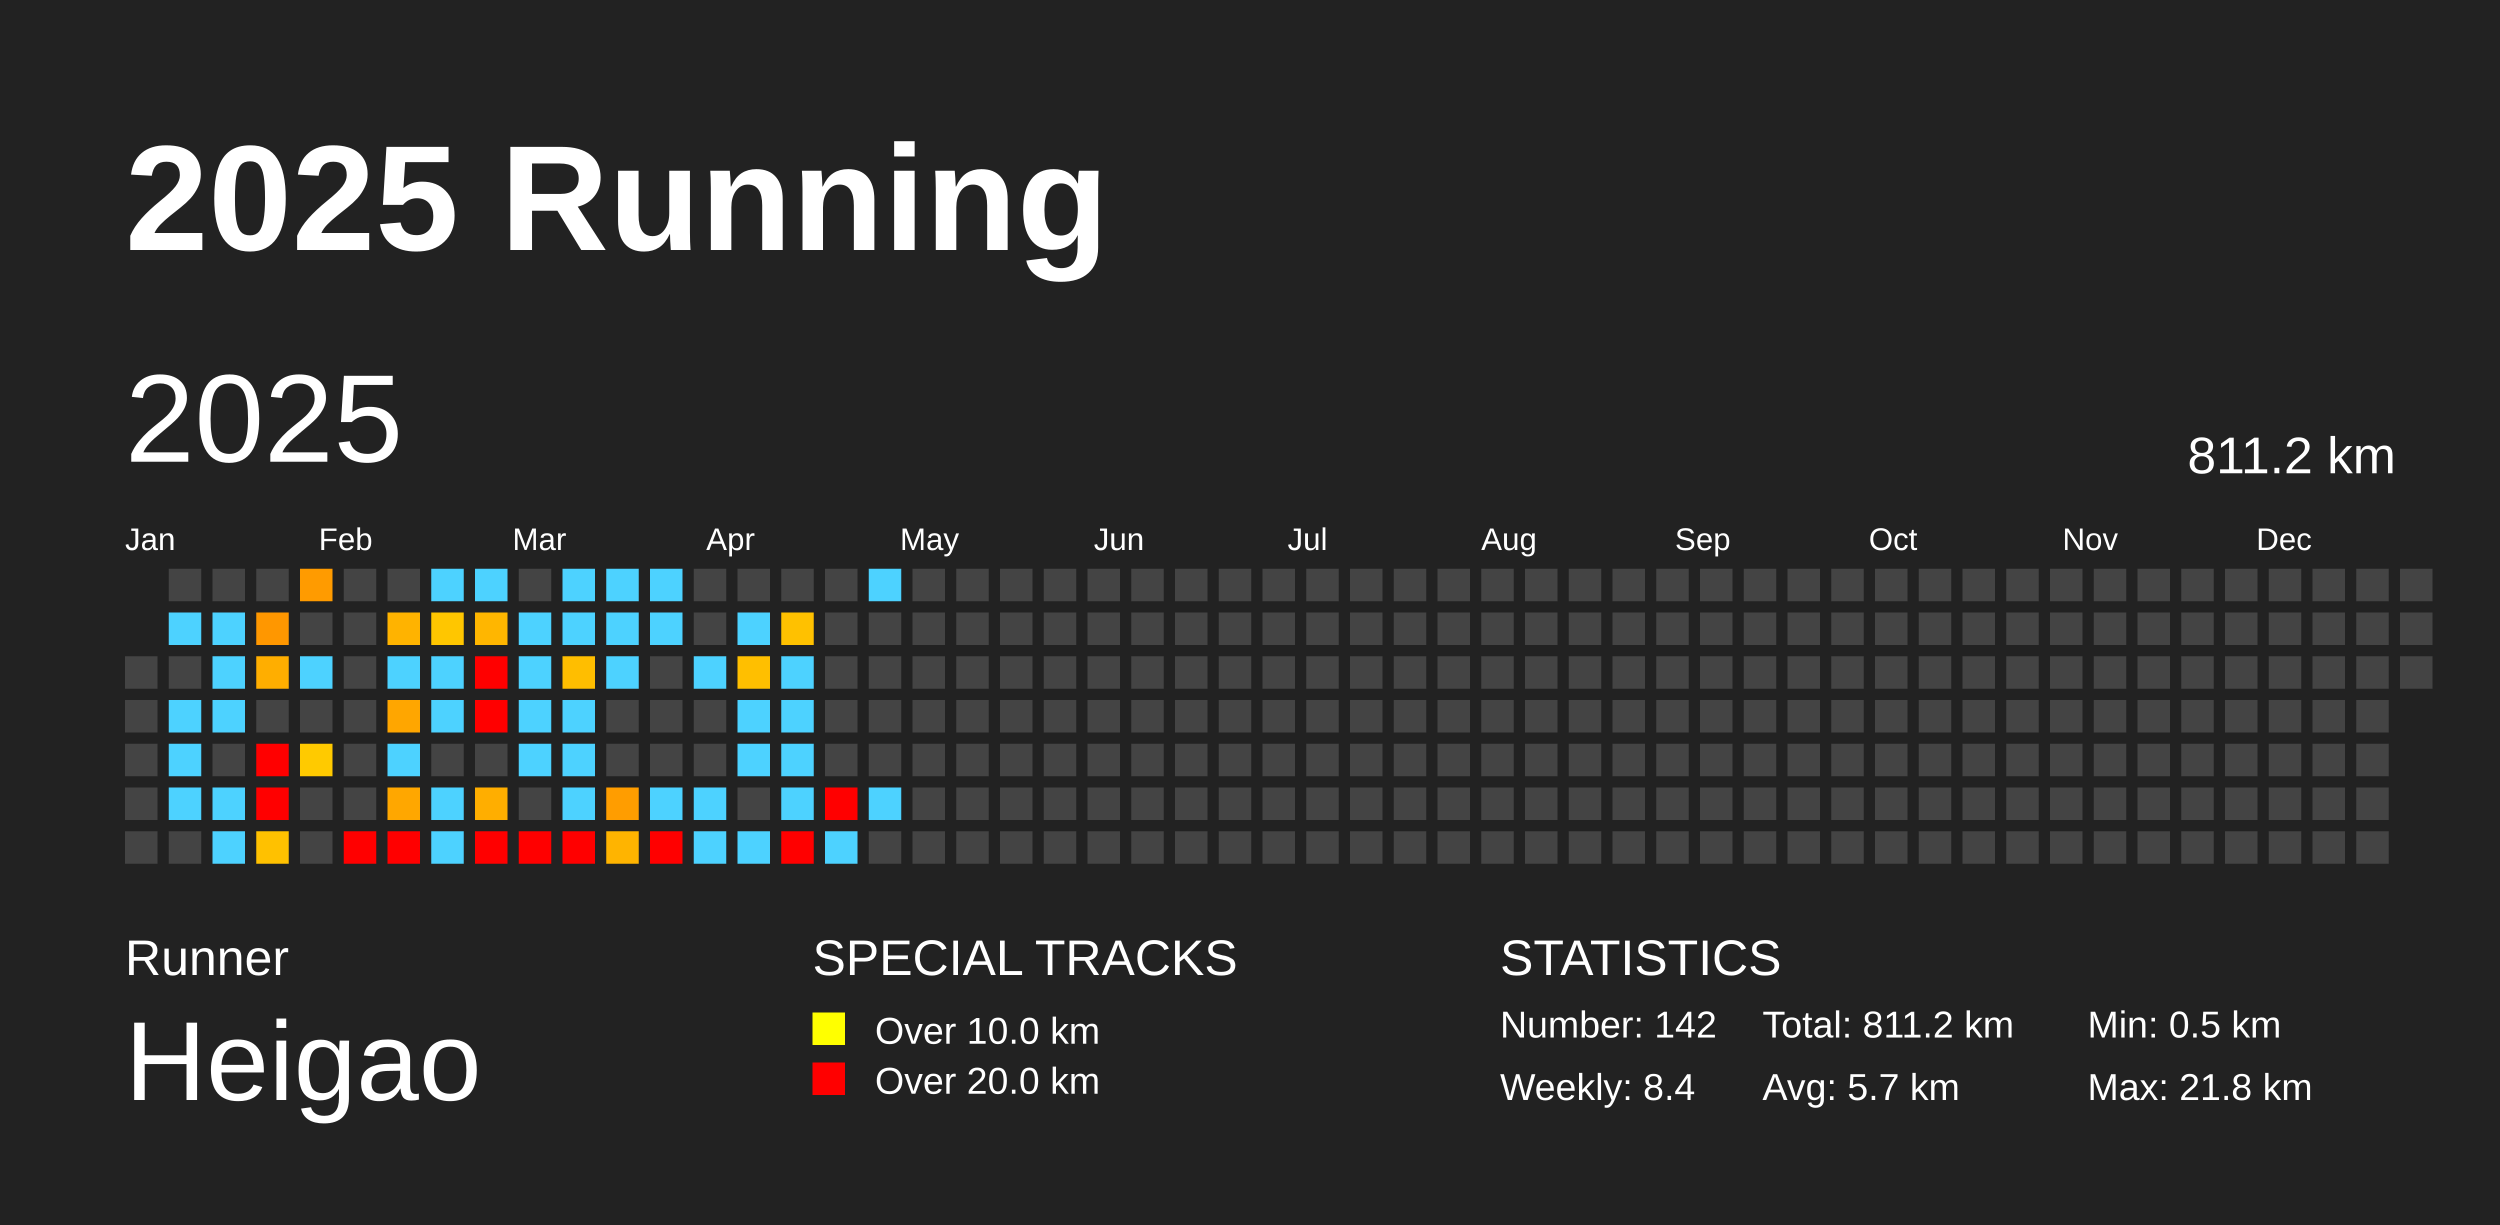
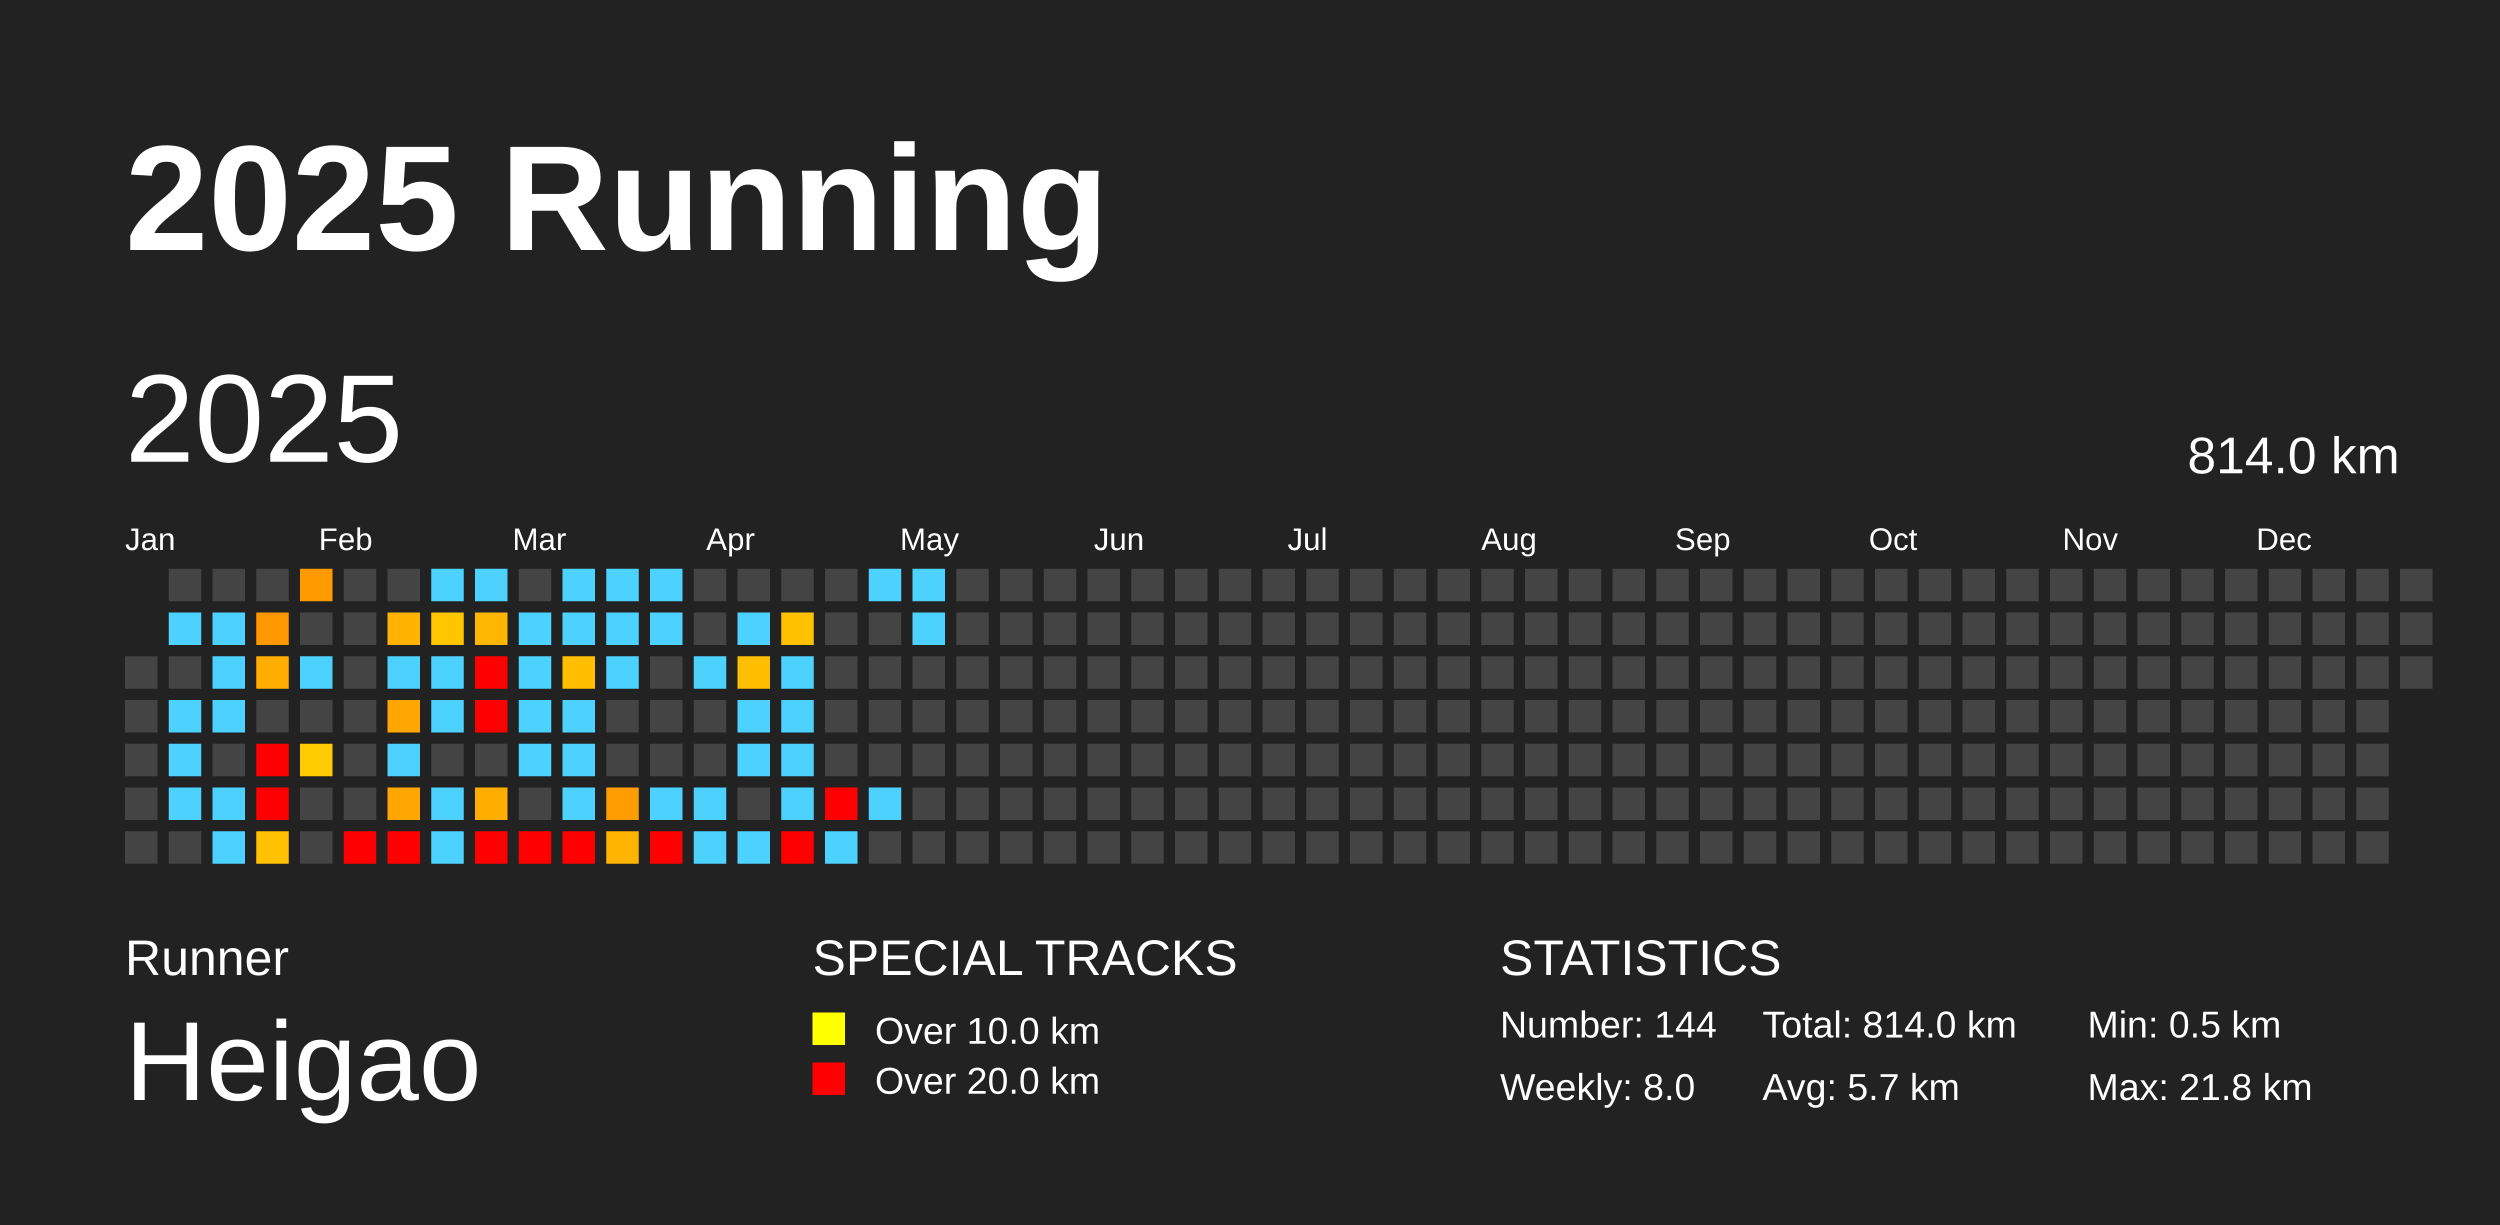
<svg xmlns="http://www.w3.org/2000/svg" baseProfile="full" height="98mm" version="1.1" viewBox="0,0,200,98" width="200mm">
  <defs />
  <rect fill="#222222" height="98" width="200" x="0" y="0" />
  <text fill="#FFFFFF" style="font-size:12px; font-family:Arial; font-weight:bold;" x="10" y="20">2025 Running</text>
  <text fill="#FFFFFF" style="font-size:4px; font-family:Arial" x="10" y="78">Runner</text>
  <text fill="#FFFFFF" style="font-size:9px; font-family:Arial" x="10" y="88">Heigao</text>
  <text fill="#FFFFFF" style="font-size:4px; font-family:Arial" x="65" y="78">SPECIAL TRACKS</text>
  <rect fill="yellow" height="2.6" width="2.6" x="65" y="81" />
  <text fill="#FFFFFF" style="font-size:3px; font-family:Arial" x="70" y="83.5">Over 10.0 km</text>
  <rect fill="red" height="2.6" width="2.6" x="65" y="85" />
  <text fill="#FFFFFF" style="font-size:3px; font-family:Arial" x="70" y="87.5">Over 20.0 km</text>
  <text fill="#FFFFFF" style="font-size:4px; font-family:Arial" x="120" y="78">STATISTICS</text>
-   <text fill="#FFFFFF" style="font-size:3px; font-family:Arial" x="120" y="83">Number: 142</text>
-   <text fill="#FFFFFF" style="font-size:3px; font-family:Arial" x="120" y="88">Weekly: 8.4</text>
-   <text fill="#FFFFFF" style="font-size:3px; font-family:Arial" x="141" y="83">Total: 811.2 km</text>
+   <text fill="#FFFFFF" style="font-size:3px; font-family:Arial" x="120" y="83">Number: 144</text>
+   <text fill="#FFFFFF" style="font-size:3px; font-family:Arial" x="120" y="88">Weekly: 8.0</text>
+   <text fill="#FFFFFF" style="font-size:3px; font-family:Arial" x="141" y="83">Total: 814.0 km</text>
  <text fill="#FFFFFF" style="font-size:3px; font-family:Arial" x="141" y="88">Avg: 5.7 km</text>
  <text fill="#FFFFFF" style="font-size:3px; font-family:Arial" x="167" y="83">Min: 0.5 km</text>
  <text fill="#FFFFFF" style="font-size:3px; font-family:Arial" x="167" y="88">Max: 21.8 km</text>
  <text dominant-baseline="hanging" fill="#FFFFFF" style="font-size:10.0px; font-family:Arial;" x="10" y="30">2025</text>
-   <text dominant-baseline="hanging" fill="#FFFFFF" style="font-size:4.125px; font-family:Arial;" x="175" y="35">811.2 km</text>
+   <text dominant-baseline="hanging" fill="#FFFFFF" style="font-size:4.125px; font-family:Arial;" x="175" y="35">814.0 km</text>
  <text fill="#FFFFFF" style="font-size:2.5px; font-family:Arial" x="10.0" y="44">Jan</text>
  <text fill="#FFFFFF" style="font-size:2.5px; font-family:Arial" x="25.5" y="44">Feb</text>
  <text fill="#FFFFFF" style="font-size:2.5px; font-family:Arial" x="41.0" y="44">Mar</text>
  <text fill="#FFFFFF" style="font-size:2.5px; font-family:Arial" x="56.5" y="44">Apr</text>
  <text fill="#FFFFFF" style="font-size:2.5px; font-family:Arial" x="72.0" y="44">May</text>
  <text fill="#FFFFFF" style="font-size:2.5px; font-family:Arial" x="87.5" y="44">Jun</text>
  <text fill="#FFFFFF" style="font-size:2.5px; font-family:Arial" x="103.0" y="44">Jul</text>
  <text fill="#FFFFFF" style="font-size:2.5px; font-family:Arial" x="118.5" y="44">Aug</text>
  <text fill="#FFFFFF" style="font-size:2.5px; font-family:Arial" x="134.0" y="44">Sep</text>
  <text fill="#FFFFFF" style="font-size:2.5px; font-family:Arial" x="149.5" y="44">Oct</text>
  <text fill="#FFFFFF" style="font-size:2.5px; font-family:Arial" x="165.0" y="44">Nov</text>
  <text fill="#FFFFFF" style="font-size:2.5px; font-family:Arial" x="180.5" y="44">Dec</text>
  <rect fill="#444444" height="2.6" width="2.6" x="10.0" y="52.5" />
  <rect fill="#444444" height="2.6" width="2.6" x="10.0" y="56.0" />
  <rect fill="#444444" height="2.6" width="2.6" x="10.0" y="59.5" />
  <rect fill="#444444" height="2.6" width="2.6" x="10.0" y="63.0" />
  <rect fill="#444444" height="2.6" width="2.6" x="10.0" y="66.5" />
  <rect fill="#444444" height="2.6" width="2.6" x="13.5" y="45.5" />
  <rect fill="#4dd2ff" height="2.6" width="2.6" x="13.5" y="49.0" />
  <rect fill="#444444" height="2.6" width="2.6" x="13.5" y="52.5" />
  <rect fill="#4dd2ff" height="2.6" width="2.6" x="13.5" y="56.0" />
  <rect fill="#4dd2ff" height="2.6" width="2.6" x="13.5" y="59.5" />
  <rect fill="#4dd2ff" height="2.6" width="2.6" x="13.5" y="63.0" />
  <rect fill="#444444" height="2.6" width="2.6" x="13.5" y="66.5" />
  <rect fill="#444444" height="2.6" width="2.6" x="17.0" y="45.5" />
  <rect fill="#4dd2ff" height="2.6" width="2.6" x="17.0" y="49.0" />
  <rect fill="#4dd2ff" height="2.6" width="2.6" x="17.0" y="52.5" />
  <rect fill="#4dd2ff" height="2.6" width="2.6" x="17.0" y="56.0" />
  <rect fill="#444444" height="2.6" width="2.6" x="17.0" y="59.5" />
  <rect fill="#4dd2ff" height="2.6" width="2.6" x="17.0" y="63.0" />
  <rect fill="#4dd2ff" height="2.6" width="2.6" x="17.0" y="66.5" />
  <rect fill="#444444" height="2.6" width="2.6" x="20.5" y="45.5" />
  <rect fill="#ff9700" height="2.6" width="2.6" x="20.5" y="49.0" />
  <rect fill="#ffae00" height="2.6" width="2.6" x="20.5" y="52.5" />
  <rect fill="#444444" height="2.6" width="2.6" x="20.5" y="56.0" />
  <rect fill="red" height="2.6" width="2.6" x="20.5" y="59.5" />
  <rect fill="red" height="2.6" width="2.6" x="20.5" y="63.0" />
  <rect fill="#ffc100" height="2.6" width="2.6" x="20.5" y="66.5" />
  <rect fill="#ff9b00" height="2.6" width="2.6" x="24.0" y="45.5" />
  <rect fill="#444444" height="2.6" width="2.6" x="24.0" y="49.0" />
  <rect fill="#4dd2ff" height="2.6" width="2.6" x="24.0" y="52.5" />
  <rect fill="#444444" height="2.6" width="2.6" x="24.0" y="56.0" />
  <rect fill="#ffca00" height="2.6" width="2.6" x="24.0" y="59.5" />
  <rect fill="#444444" height="2.6" width="2.6" x="24.0" y="63.0" />
  <rect fill="#444444" height="2.6" width="2.6" x="24.0" y="66.5" />
  <rect fill="#444444" height="2.6" width="2.6" x="27.5" y="45.5" />
  <rect fill="#444444" height="2.6" width="2.6" x="27.5" y="49.0" />
  <rect fill="#444444" height="2.6" width="2.6" x="27.5" y="52.5" />
  <rect fill="#444444" height="2.6" width="2.6" x="27.5" y="56.0" />
  <rect fill="#444444" height="2.6" width="2.6" x="27.5" y="59.5" />
  <rect fill="#444444" height="2.6" width="2.6" x="27.5" y="63.0" />
  <rect fill="red" height="2.6" width="2.6" x="27.5" y="66.5" />
  <rect fill="#444444" height="2.6" width="2.6" x="31.0" y="45.5" />
  <rect fill="#ffb300" height="2.6" width="2.6" x="31.0" y="49.0" />
  <rect fill="#4dd2ff" height="2.6" width="2.6" x="31.0" y="52.5" />
  <rect fill="#ffa600" height="2.6" width="2.6" x="31.0" y="56.0" />
  <rect fill="#4dd2ff" height="2.6" width="2.6" x="31.0" y="59.5" />
  <rect fill="#ffa700" height="2.6" width="2.6" x="31.0" y="63.0" />
  <rect fill="red" height="2.6" width="2.6" x="31.0" y="66.5" />
  <rect fill="#4dd2ff" height="2.6" width="2.6" x="34.5" y="45.5" />
  <rect fill="#ffc600" height="2.6" width="2.6" x="34.5" y="49.0" />
  <rect fill="#4dd2ff" height="2.6" width="2.6" x="34.5" y="52.5" />
  <rect fill="#4dd2ff" height="2.6" width="2.6" x="34.5" y="56.0" />
  <rect fill="#444444" height="2.6" width="2.6" x="34.5" y="59.5" />
  <rect fill="#4dd2ff" height="2.6" width="2.6" x="34.5" y="63.0" />
  <rect fill="#4dd2ff" height="2.6" width="2.6" x="34.5" y="66.5" />
  <rect fill="#4dd2ff" height="2.6" width="2.6" x="38.0" y="45.5" />
  <rect fill="#ffb600" height="2.6" width="2.6" x="38.0" y="49.0" />
  <rect fill="red" height="2.6" width="2.6" x="38.0" y="52.5" />
  <rect fill="red" height="2.6" width="2.6" x="38.0" y="56.0" />
  <rect fill="#444444" height="2.6" width="2.6" x="38.0" y="59.5" />
  <rect fill="#ffae00" height="2.6" width="2.6" x="38.0" y="63.0" />
  <rect fill="red" height="2.6" width="2.6" x="38.0" y="66.5" />
  <rect fill="#444444" height="2.6" width="2.6" x="41.5" y="45.5" />
  <rect fill="#4dd2ff" height="2.6" width="2.6" x="41.5" y="49.0" />
  <rect fill="#4dd2ff" height="2.6" width="2.6" x="41.5" y="52.5" />
  <rect fill="#4dd2ff" height="2.6" width="2.6" x="41.5" y="56.0" />
  <rect fill="#4dd2ff" height="2.6" width="2.6" x="41.5" y="59.5" />
  <rect fill="#444444" height="2.6" width="2.6" x="41.5" y="63.0" />
  <rect fill="red" height="2.6" width="2.6" x="41.5" y="66.5" />
  <rect fill="#4dd2ff" height="2.6" width="2.6" x="45.0" y="45.5" />
  <rect fill="#4dd2ff" height="2.6" width="2.6" x="45.0" y="49.0" />
  <rect fill="#ffbe00" height="2.6" width="2.6" x="45.0" y="52.5" />
  <rect fill="#4dd2ff" height="2.6" width="2.6" x="45.0" y="56.0" />
  <rect fill="#4dd2ff" height="2.6" width="2.6" x="45.0" y="59.5" />
  <rect fill="#4dd2ff" height="2.6" width="2.6" x="45.0" y="63.0" />
  <rect fill="red" height="2.6" width="2.6" x="45.0" y="66.5" />
  <rect fill="#4dd2ff" height="2.6" width="2.6" x="48.5" y="45.5" />
  <rect fill="#4dd2ff" height="2.6" width="2.6" x="48.5" y="49.0" />
  <rect fill="#4dd2ff" height="2.6" width="2.6" x="48.5" y="52.5" />
  <rect fill="#444444" height="2.6" width="2.6" x="48.5" y="56.0" />
  <rect fill="#444444" height="2.6" width="2.6" x="48.5" y="59.5" />
  <rect fill="#ff9d00" height="2.6" width="2.6" x="48.5" y="63.0" />
  <rect fill="#ffb400" height="2.6" width="2.6" x="48.5" y="66.5" />
  <rect fill="#4dd2ff" height="2.6" width="2.6" x="52.0" y="45.5" />
  <rect fill="#4dd2ff" height="2.6" width="2.6" x="52.0" y="49.0" />
  <rect fill="#444444" height="2.6" width="2.6" x="52.0" y="52.5" />
  <rect fill="#444444" height="2.6" width="2.6" x="52.0" y="56.0" />
  <rect fill="#444444" height="2.6" width="2.6" x="52.0" y="59.5" />
  <rect fill="#4dd2ff" height="2.6" width="2.6" x="52.0" y="63.0" />
  <rect fill="red" height="2.6" width="2.6" x="52.0" y="66.5" />
  <rect fill="#444444" height="2.6" width="2.6" x="55.5" y="45.5" />
  <rect fill="#444444" height="2.6" width="2.6" x="55.5" y="49.0" />
  <rect fill="#4dd2ff" height="2.6" width="2.6" x="55.5" y="52.5" />
  <rect fill="#444444" height="2.6" width="2.6" x="55.5" y="56.0" />
  <rect fill="#444444" height="2.6" width="2.6" x="55.5" y="59.5" />
  <rect fill="#4dd2ff" height="2.6" width="2.6" x="55.5" y="63.0" />
  <rect fill="#4dd2ff" height="2.6" width="2.6" x="55.5" y="66.5" />
  <rect fill="#444444" height="2.6" width="2.6" x="59.0" y="45.5" />
  <rect fill="#4dd2ff" height="2.6" width="2.6" x="59.0" y="49.0" />
  <rect fill="#ffbf00" height="2.6" width="2.6" x="59.0" y="52.5" />
  <rect fill="#4dd2ff" height="2.6" width="2.6" x="59.0" y="56.0" />
  <rect fill="#4dd2ff" height="2.6" width="2.6" x="59.0" y="59.5" />
  <rect fill="#444444" height="2.6" width="2.6" x="59.0" y="63.0" />
  <rect fill="#4dd2ff" height="2.6" width="2.6" x="59.0" y="66.5" />
  <rect fill="#444444" height="2.6" width="2.6" x="62.5" y="45.5" />
  <rect fill="#ffc100" height="2.6" width="2.6" x="62.5" y="49.0" />
  <rect fill="#4dd2ff" height="2.6" width="2.6" x="62.5" y="52.5" />
  <rect fill="#4dd2ff" height="2.6" width="2.6" x="62.5" y="56.0" />
  <rect fill="#4dd2ff" height="2.6" width="2.6" x="62.5" y="59.5" />
  <rect fill="#4dd2ff" height="2.6" width="2.6" x="62.5" y="63.0" />
  <rect fill="red" height="2.6" width="2.6" x="62.5" y="66.5" />
  <rect fill="#444444" height="2.6" width="2.6" x="66.0" y="45.5" />
  <rect fill="#444444" height="2.6" width="2.6" x="66.0" y="49.0" />
  <rect fill="#444444" height="2.6" width="2.6" x="66.0" y="52.5" />
  <rect fill="#444444" height="2.6" width="2.6" x="66.0" y="56.0" />
  <rect fill="#444444" height="2.6" width="2.6" x="66.0" y="59.5" />
  <rect fill="red" height="2.6" width="2.6" x="66.0" y="63.0" />
  <rect fill="#4dd2ff" height="2.6" width="2.6" x="66.0" y="66.5" />
  <rect fill="#4dd2ff" height="2.6" width="2.6" x="69.5" y="45.5" />
  <rect fill="#444444" height="2.6" width="2.6" x="69.5" y="49.0" />
  <rect fill="#444444" height="2.6" width="2.6" x="69.5" y="52.5" />
  <rect fill="#444444" height="2.6" width="2.6" x="69.5" y="56.0" />
  <rect fill="#444444" height="2.6" width="2.6" x="69.5" y="59.5" />
  <rect fill="#4dd2ff" height="2.6" width="2.6" x="69.5" y="63.0" />
  <rect fill="#444444" height="2.6" width="2.6" x="69.5" y="66.5" />
-   <rect fill="#444444" height="2.6" width="2.6" x="73.0" y="45.5" />
-   <rect fill="#444444" height="2.6" width="2.6" x="73.0" y="49.0" />
+   <rect fill="#4dd2ff" height="2.6" width="2.6" x="73.0" y="45.5" />
+   <rect fill="#4dd2ff" height="2.6" width="2.6" x="73.0" y="49.0" />
  <rect fill="#444444" height="2.6" width="2.6" x="73.0" y="52.5" />
  <rect fill="#444444" height="2.6" width="2.6" x="73.0" y="56.0" />
  <rect fill="#444444" height="2.6" width="2.6" x="73.0" y="59.5" />
  <rect fill="#444444" height="2.6" width="2.6" x="73.0" y="63.0" />
  <rect fill="#444444" height="2.6" width="2.6" x="73.0" y="66.5" />
  <rect fill="#444444" height="2.6" width="2.6" x="76.5" y="45.5" />
  <rect fill="#444444" height="2.6" width="2.6" x="76.5" y="49.0" />
  <rect fill="#444444" height="2.6" width="2.6" x="76.5" y="52.5" />
  <rect fill="#444444" height="2.6" width="2.6" x="76.5" y="56.0" />
  <rect fill="#444444" height="2.6" width="2.6" x="76.5" y="59.5" />
  <rect fill="#444444" height="2.6" width="2.6" x="76.5" y="63.0" />
  <rect fill="#444444" height="2.6" width="2.6" x="76.5" y="66.5" />
  <rect fill="#444444" height="2.6" width="2.6" x="80.0" y="45.5" />
  <rect fill="#444444" height="2.6" width="2.6" x="80.0" y="49.0" />
  <rect fill="#444444" height="2.6" width="2.6" x="80.0" y="52.5" />
  <rect fill="#444444" height="2.6" width="2.6" x="80.0" y="56.0" />
  <rect fill="#444444" height="2.6" width="2.6" x="80.0" y="59.5" />
  <rect fill="#444444" height="2.6" width="2.6" x="80.0" y="63.0" />
  <rect fill="#444444" height="2.6" width="2.6" x="80.0" y="66.5" />
  <rect fill="#444444" height="2.6" width="2.6" x="83.5" y="45.5" />
  <rect fill="#444444" height="2.6" width="2.6" x="83.5" y="49.0" />
  <rect fill="#444444" height="2.6" width="2.6" x="83.5" y="52.5" />
  <rect fill="#444444" height="2.6" width="2.6" x="83.5" y="56.0" />
  <rect fill="#444444" height="2.6" width="2.6" x="83.5" y="59.5" />
  <rect fill="#444444" height="2.6" width="2.6" x="83.5" y="63.0" />
  <rect fill="#444444" height="2.6" width="2.6" x="83.5" y="66.5" />
  <rect fill="#444444" height="2.6" width="2.6" x="87.0" y="45.5" />
  <rect fill="#444444" height="2.6" width="2.6" x="87.0" y="49.0" />
  <rect fill="#444444" height="2.6" width="2.6" x="87.0" y="52.5" />
  <rect fill="#444444" height="2.6" width="2.6" x="87.0" y="56.0" />
  <rect fill="#444444" height="2.6" width="2.6" x="87.0" y="59.5" />
  <rect fill="#444444" height="2.6" width="2.6" x="87.0" y="63.0" />
  <rect fill="#444444" height="2.6" width="2.6" x="87.0" y="66.5" />
  <rect fill="#444444" height="2.6" width="2.6" x="90.5" y="45.5" />
  <rect fill="#444444" height="2.6" width="2.6" x="90.5" y="49.0" />
  <rect fill="#444444" height="2.6" width="2.6" x="90.5" y="52.5" />
  <rect fill="#444444" height="2.6" width="2.6" x="90.5" y="56.0" />
  <rect fill="#444444" height="2.6" width="2.6" x="90.5" y="59.5" />
  <rect fill="#444444" height="2.6" width="2.6" x="90.5" y="63.0" />
  <rect fill="#444444" height="2.6" width="2.6" x="90.5" y="66.5" />
  <rect fill="#444444" height="2.6" width="2.6" x="94.0" y="45.5" />
  <rect fill="#444444" height="2.6" width="2.6" x="94.0" y="49.0" />
  <rect fill="#444444" height="2.6" width="2.6" x="94.0" y="52.5" />
  <rect fill="#444444" height="2.6" width="2.6" x="94.0" y="56.0" />
  <rect fill="#444444" height="2.6" width="2.6" x="94.0" y="59.5" />
  <rect fill="#444444" height="2.6" width="2.6" x="94.0" y="63.0" />
  <rect fill="#444444" height="2.6" width="2.6" x="94.0" y="66.5" />
  <rect fill="#444444" height="2.6" width="2.6" x="97.5" y="45.5" />
  <rect fill="#444444" height="2.6" width="2.6" x="97.5" y="49.0" />
  <rect fill="#444444" height="2.6" width="2.6" x="97.5" y="52.5" />
  <rect fill="#444444" height="2.6" width="2.6" x="97.5" y="56.0" />
  <rect fill="#444444" height="2.6" width="2.6" x="97.5" y="59.5" />
  <rect fill="#444444" height="2.6" width="2.6" x="97.5" y="63.0" />
  <rect fill="#444444" height="2.6" width="2.6" x="97.5" y="66.5" />
  <rect fill="#444444" height="2.6" width="2.6" x="101.0" y="45.5" />
  <rect fill="#444444" height="2.6" width="2.6" x="101.0" y="49.0" />
  <rect fill="#444444" height="2.6" width="2.6" x="101.0" y="52.5" />
  <rect fill="#444444" height="2.6" width="2.6" x="101.0" y="56.0" />
  <rect fill="#444444" height="2.6" width="2.6" x="101.0" y="59.5" />
  <rect fill="#444444" height="2.6" width="2.6" x="101.0" y="63.0" />
  <rect fill="#444444" height="2.6" width="2.6" x="101.0" y="66.5" />
  <rect fill="#444444" height="2.6" width="2.6" x="104.5" y="45.5" />
  <rect fill="#444444" height="2.6" width="2.6" x="104.5" y="49.0" />
  <rect fill="#444444" height="2.6" width="2.6" x="104.5" y="52.5" />
  <rect fill="#444444" height="2.6" width="2.6" x="104.5" y="56.0" />
  <rect fill="#444444" height="2.6" width="2.6" x="104.5" y="59.5" />
  <rect fill="#444444" height="2.6" width="2.6" x="104.5" y="63.0" />
  <rect fill="#444444" height="2.6" width="2.6" x="104.5" y="66.5" />
  <rect fill="#444444" height="2.6" width="2.6" x="108.0" y="45.5" />
  <rect fill="#444444" height="2.6" width="2.6" x="108.0" y="49.0" />
  <rect fill="#444444" height="2.6" width="2.6" x="108.0" y="52.5" />
  <rect fill="#444444" height="2.6" width="2.6" x="108.0" y="56.0" />
  <rect fill="#444444" height="2.6" width="2.6" x="108.0" y="59.5" />
  <rect fill="#444444" height="2.6" width="2.6" x="108.0" y="63.0" />
  <rect fill="#444444" height="2.6" width="2.6" x="108.0" y="66.5" />
  <rect fill="#444444" height="2.6" width="2.6" x="111.5" y="45.5" />
  <rect fill="#444444" height="2.6" width="2.6" x="111.5" y="49.0" />
  <rect fill="#444444" height="2.6" width="2.6" x="111.5" y="52.5" />
  <rect fill="#444444" height="2.6" width="2.6" x="111.5" y="56.0" />
  <rect fill="#444444" height="2.6" width="2.6" x="111.5" y="59.5" />
  <rect fill="#444444" height="2.6" width="2.6" x="111.5" y="63.0" />
  <rect fill="#444444" height="2.6" width="2.6" x="111.5" y="66.5" />
  <rect fill="#444444" height="2.6" width="2.6" x="115.0" y="45.5" />
  <rect fill="#444444" height="2.6" width="2.6" x="115.0" y="49.0" />
  <rect fill="#444444" height="2.6" width="2.6" x="115.0" y="52.5" />
  <rect fill="#444444" height="2.6" width="2.6" x="115.0" y="56.0" />
  <rect fill="#444444" height="2.6" width="2.6" x="115.0" y="59.5" />
  <rect fill="#444444" height="2.6" width="2.6" x="115.0" y="63.0" />
  <rect fill="#444444" height="2.6" width="2.6" x="115.0" y="66.5" />
  <rect fill="#444444" height="2.6" width="2.6" x="118.5" y="45.5" />
  <rect fill="#444444" height="2.6" width="2.6" x="118.5" y="49.0" />
  <rect fill="#444444" height="2.6" width="2.6" x="118.5" y="52.5" />
  <rect fill="#444444" height="2.6" width="2.6" x="118.5" y="56.0" />
  <rect fill="#444444" height="2.6" width="2.6" x="118.5" y="59.5" />
  <rect fill="#444444" height="2.6" width="2.6" x="118.5" y="63.0" />
  <rect fill="#444444" height="2.6" width="2.6" x="118.5" y="66.5" />
  <rect fill="#444444" height="2.6" width="2.6" x="122.0" y="45.5" />
  <rect fill="#444444" height="2.6" width="2.6" x="122.0" y="49.0" />
  <rect fill="#444444" height="2.6" width="2.6" x="122.0" y="52.5" />
  <rect fill="#444444" height="2.6" width="2.6" x="122.0" y="56.0" />
  <rect fill="#444444" height="2.6" width="2.6" x="122.0" y="59.5" />
  <rect fill="#444444" height="2.6" width="2.6" x="122.0" y="63.0" />
  <rect fill="#444444" height="2.6" width="2.6" x="122.0" y="66.5" />
  <rect fill="#444444" height="2.6" width="2.6" x="125.5" y="45.5" />
  <rect fill="#444444" height="2.6" width="2.6" x="125.5" y="49.0" />
  <rect fill="#444444" height="2.6" width="2.6" x="125.5" y="52.5" />
  <rect fill="#444444" height="2.6" width="2.6" x="125.5" y="56.0" />
  <rect fill="#444444" height="2.6" width="2.6" x="125.5" y="59.5" />
  <rect fill="#444444" height="2.6" width="2.6" x="125.5" y="63.0" />
  <rect fill="#444444" height="2.6" width="2.6" x="125.5" y="66.5" />
  <rect fill="#444444" height="2.6" width="2.6" x="129.0" y="45.5" />
  <rect fill="#444444" height="2.6" width="2.6" x="129.0" y="49.0" />
  <rect fill="#444444" height="2.6" width="2.6" x="129.0" y="52.5" />
  <rect fill="#444444" height="2.6" width="2.6" x="129.0" y="56.0" />
  <rect fill="#444444" height="2.6" width="2.6" x="129.0" y="59.5" />
  <rect fill="#444444" height="2.6" width="2.6" x="129.0" y="63.0" />
  <rect fill="#444444" height="2.6" width="2.6" x="129.0" y="66.5" />
  <rect fill="#444444" height="2.6" width="2.6" x="132.5" y="45.5" />
  <rect fill="#444444" height="2.6" width="2.6" x="132.5" y="49.0" />
  <rect fill="#444444" height="2.6" width="2.6" x="132.5" y="52.5" />
  <rect fill="#444444" height="2.6" width="2.6" x="132.5" y="56.0" />
  <rect fill="#444444" height="2.6" width="2.6" x="132.5" y="59.5" />
  <rect fill="#444444" height="2.6" width="2.6" x="132.5" y="63.0" />
  <rect fill="#444444" height="2.6" width="2.6" x="132.5" y="66.5" />
  <rect fill="#444444" height="2.6" width="2.6" x="136.0" y="45.5" />
  <rect fill="#444444" height="2.6" width="2.6" x="136.0" y="49.0" />
  <rect fill="#444444" height="2.6" width="2.6" x="136.0" y="52.5" />
  <rect fill="#444444" height="2.6" width="2.6" x="136.0" y="56.0" />
  <rect fill="#444444" height="2.6" width="2.6" x="136.0" y="59.5" />
  <rect fill="#444444" height="2.6" width="2.6" x="136.0" y="63.0" />
  <rect fill="#444444" height="2.6" width="2.6" x="136.0" y="66.5" />
  <rect fill="#444444" height="2.6" width="2.6" x="139.5" y="45.5" />
  <rect fill="#444444" height="2.6" width="2.6" x="139.5" y="49.0" />
  <rect fill="#444444" height="2.6" width="2.6" x="139.5" y="52.5" />
  <rect fill="#444444" height="2.6" width="2.6" x="139.5" y="56.0" />
  <rect fill="#444444" height="2.6" width="2.6" x="139.5" y="59.5" />
  <rect fill="#444444" height="2.6" width="2.6" x="139.5" y="63.0" />
  <rect fill="#444444" height="2.6" width="2.6" x="139.5" y="66.5" />
  <rect fill="#444444" height="2.6" width="2.6" x="143.0" y="45.5" />
  <rect fill="#444444" height="2.6" width="2.6" x="143.0" y="49.0" />
  <rect fill="#444444" height="2.6" width="2.6" x="143.0" y="52.5" />
  <rect fill="#444444" height="2.6" width="2.6" x="143.0" y="56.0" />
  <rect fill="#444444" height="2.6" width="2.6" x="143.0" y="59.5" />
  <rect fill="#444444" height="2.6" width="2.6" x="143.0" y="63.0" />
  <rect fill="#444444" height="2.6" width="2.6" x="143.0" y="66.5" />
  <rect fill="#444444" height="2.6" width="2.6" x="146.5" y="45.5" />
  <rect fill="#444444" height="2.6" width="2.6" x="146.5" y="49.0" />
  <rect fill="#444444" height="2.6" width="2.6" x="146.5" y="52.5" />
  <rect fill="#444444" height="2.6" width="2.6" x="146.5" y="56.0" />
  <rect fill="#444444" height="2.6" width="2.6" x="146.5" y="59.5" />
  <rect fill="#444444" height="2.6" width="2.6" x="146.5" y="63.0" />
  <rect fill="#444444" height="2.6" width="2.6" x="146.5" y="66.5" />
  <rect fill="#444444" height="2.6" width="2.6" x="150.0" y="45.5" />
  <rect fill="#444444" height="2.6" width="2.6" x="150.0" y="49.0" />
  <rect fill="#444444" height="2.6" width="2.6" x="150.0" y="52.5" />
  <rect fill="#444444" height="2.6" width="2.6" x="150.0" y="56.0" />
  <rect fill="#444444" height="2.6" width="2.6" x="150.0" y="59.5" />
  <rect fill="#444444" height="2.6" width="2.6" x="150.0" y="63.0" />
  <rect fill="#444444" height="2.6" width="2.6" x="150.0" y="66.5" />
  <rect fill="#444444" height="2.6" width="2.6" x="153.5" y="45.5" />
  <rect fill="#444444" height="2.6" width="2.6" x="153.5" y="49.0" />
  <rect fill="#444444" height="2.6" width="2.6" x="153.5" y="52.5" />
  <rect fill="#444444" height="2.6" width="2.6" x="153.5" y="56.0" />
  <rect fill="#444444" height="2.6" width="2.6" x="153.5" y="59.5" />
  <rect fill="#444444" height="2.6" width="2.6" x="153.5" y="63.0" />
  <rect fill="#444444" height="2.6" width="2.6" x="153.5" y="66.5" />
  <rect fill="#444444" height="2.6" width="2.6" x="157.0" y="45.5" />
  <rect fill="#444444" height="2.6" width="2.6" x="157.0" y="49.0" />
  <rect fill="#444444" height="2.6" width="2.6" x="157.0" y="52.5" />
  <rect fill="#444444" height="2.6" width="2.6" x="157.0" y="56.0" />
  <rect fill="#444444" height="2.6" width="2.6" x="157.0" y="59.5" />
  <rect fill="#444444" height="2.6" width="2.6" x="157.0" y="63.0" />
  <rect fill="#444444" height="2.6" width="2.6" x="157.0" y="66.5" />
  <rect fill="#444444" height="2.6" width="2.6" x="160.5" y="45.5" />
  <rect fill="#444444" height="2.6" width="2.6" x="160.5" y="49.0" />
  <rect fill="#444444" height="2.6" width="2.6" x="160.5" y="52.5" />
  <rect fill="#444444" height="2.6" width="2.6" x="160.5" y="56.0" />
  <rect fill="#444444" height="2.6" width="2.6" x="160.5" y="59.5" />
  <rect fill="#444444" height="2.6" width="2.6" x="160.5" y="63.0" />
  <rect fill="#444444" height="2.6" width="2.6" x="160.5" y="66.5" />
  <rect fill="#444444" height="2.6" width="2.6" x="164.0" y="45.5" />
  <rect fill="#444444" height="2.6" width="2.6" x="164.0" y="49.0" />
  <rect fill="#444444" height="2.6" width="2.6" x="164.0" y="52.5" />
  <rect fill="#444444" height="2.6" width="2.6" x="164.0" y="56.0" />
  <rect fill="#444444" height="2.6" width="2.6" x="164.0" y="59.5" />
  <rect fill="#444444" height="2.6" width="2.6" x="164.0" y="63.0" />
  <rect fill="#444444" height="2.6" width="2.6" x="164.0" y="66.5" />
  <rect fill="#444444" height="2.6" width="2.6" x="167.5" y="45.5" />
  <rect fill="#444444" height="2.6" width="2.6" x="167.5" y="49.0" />
  <rect fill="#444444" height="2.6" width="2.6" x="167.5" y="52.5" />
  <rect fill="#444444" height="2.6" width="2.6" x="167.5" y="56.0" />
  <rect fill="#444444" height="2.6" width="2.6" x="167.5" y="59.5" />
  <rect fill="#444444" height="2.6" width="2.6" x="167.5" y="63.0" />
  <rect fill="#444444" height="2.6" width="2.6" x="167.5" y="66.5" />
  <rect fill="#444444" height="2.6" width="2.6" x="171.0" y="45.5" />
  <rect fill="#444444" height="2.6" width="2.6" x="171.0" y="49.0" />
  <rect fill="#444444" height="2.6" width="2.6" x="171.0" y="52.5" />
  <rect fill="#444444" height="2.6" width="2.6" x="171.0" y="56.0" />
  <rect fill="#444444" height="2.6" width="2.6" x="171.0" y="59.5" />
  <rect fill="#444444" height="2.6" width="2.6" x="171.0" y="63.0" />
  <rect fill="#444444" height="2.6" width="2.6" x="171.0" y="66.5" />
  <rect fill="#444444" height="2.6" width="2.6" x="174.5" y="45.5" />
  <rect fill="#444444" height="2.6" width="2.6" x="174.5" y="49.0" />
  <rect fill="#444444" height="2.6" width="2.6" x="174.5" y="52.5" />
  <rect fill="#444444" height="2.6" width="2.6" x="174.5" y="56.0" />
  <rect fill="#444444" height="2.6" width="2.6" x="174.5" y="59.5" />
  <rect fill="#444444" height="2.6" width="2.6" x="174.5" y="63.0" />
  <rect fill="#444444" height="2.6" width="2.6" x="174.5" y="66.5" />
  <rect fill="#444444" height="2.6" width="2.6" x="178.0" y="45.5" />
  <rect fill="#444444" height="2.6" width="2.6" x="178.0" y="49.0" />
  <rect fill="#444444" height="2.6" width="2.6" x="178.0" y="52.5" />
  <rect fill="#444444" height="2.6" width="2.6" x="178.0" y="56.0" />
  <rect fill="#444444" height="2.6" width="2.6" x="178.0" y="59.5" />
  <rect fill="#444444" height="2.6" width="2.6" x="178.0" y="63.0" />
  <rect fill="#444444" height="2.6" width="2.6" x="178.0" y="66.5" />
  <rect fill="#444444" height="2.6" width="2.6" x="181.5" y="45.5" />
  <rect fill="#444444" height="2.6" width="2.6" x="181.5" y="49.0" />
  <rect fill="#444444" height="2.6" width="2.6" x="181.5" y="52.5" />
  <rect fill="#444444" height="2.6" width="2.6" x="181.5" y="56.0" />
  <rect fill="#444444" height="2.6" width="2.6" x="181.5" y="59.5" />
  <rect fill="#444444" height="2.6" width="2.6" x="181.5" y="63.0" />
  <rect fill="#444444" height="2.6" width="2.6" x="181.5" y="66.5" />
  <rect fill="#444444" height="2.6" width="2.6" x="185.0" y="45.5" />
  <rect fill="#444444" height="2.6" width="2.6" x="185.0" y="49.0" />
  <rect fill="#444444" height="2.6" width="2.6" x="185.0" y="52.5" />
  <rect fill="#444444" height="2.6" width="2.6" x="185.0" y="56.0" />
  <rect fill="#444444" height="2.6" width="2.6" x="185.0" y="59.5" />
  <rect fill="#444444" height="2.6" width="2.6" x="185.0" y="63.0" />
  <rect fill="#444444" height="2.6" width="2.6" x="185.0" y="66.5" />
  <rect fill="#444444" height="2.6" width="2.6" x="188.5" y="45.5" />
  <rect fill="#444444" height="2.6" width="2.6" x="188.5" y="49.0" />
  <rect fill="#444444" height="2.6" width="2.6" x="188.5" y="52.5" />
  <rect fill="#444444" height="2.6" width="2.6" x="188.5" y="56.0" />
  <rect fill="#444444" height="2.6" width="2.6" x="188.5" y="59.5" />
  <rect fill="#444444" height="2.6" width="2.6" x="188.5" y="63.0" />
  <rect fill="#444444" height="2.6" width="2.6" x="188.5" y="66.5" />
  <rect fill="#444444" height="2.6" width="2.6" x="192.0" y="45.5" />
  <rect fill="#444444" height="2.6" width="2.6" x="192.0" y="49.0" />
  <rect fill="#444444" height="2.6" width="2.6" x="192.0" y="52.5" />
</svg>
